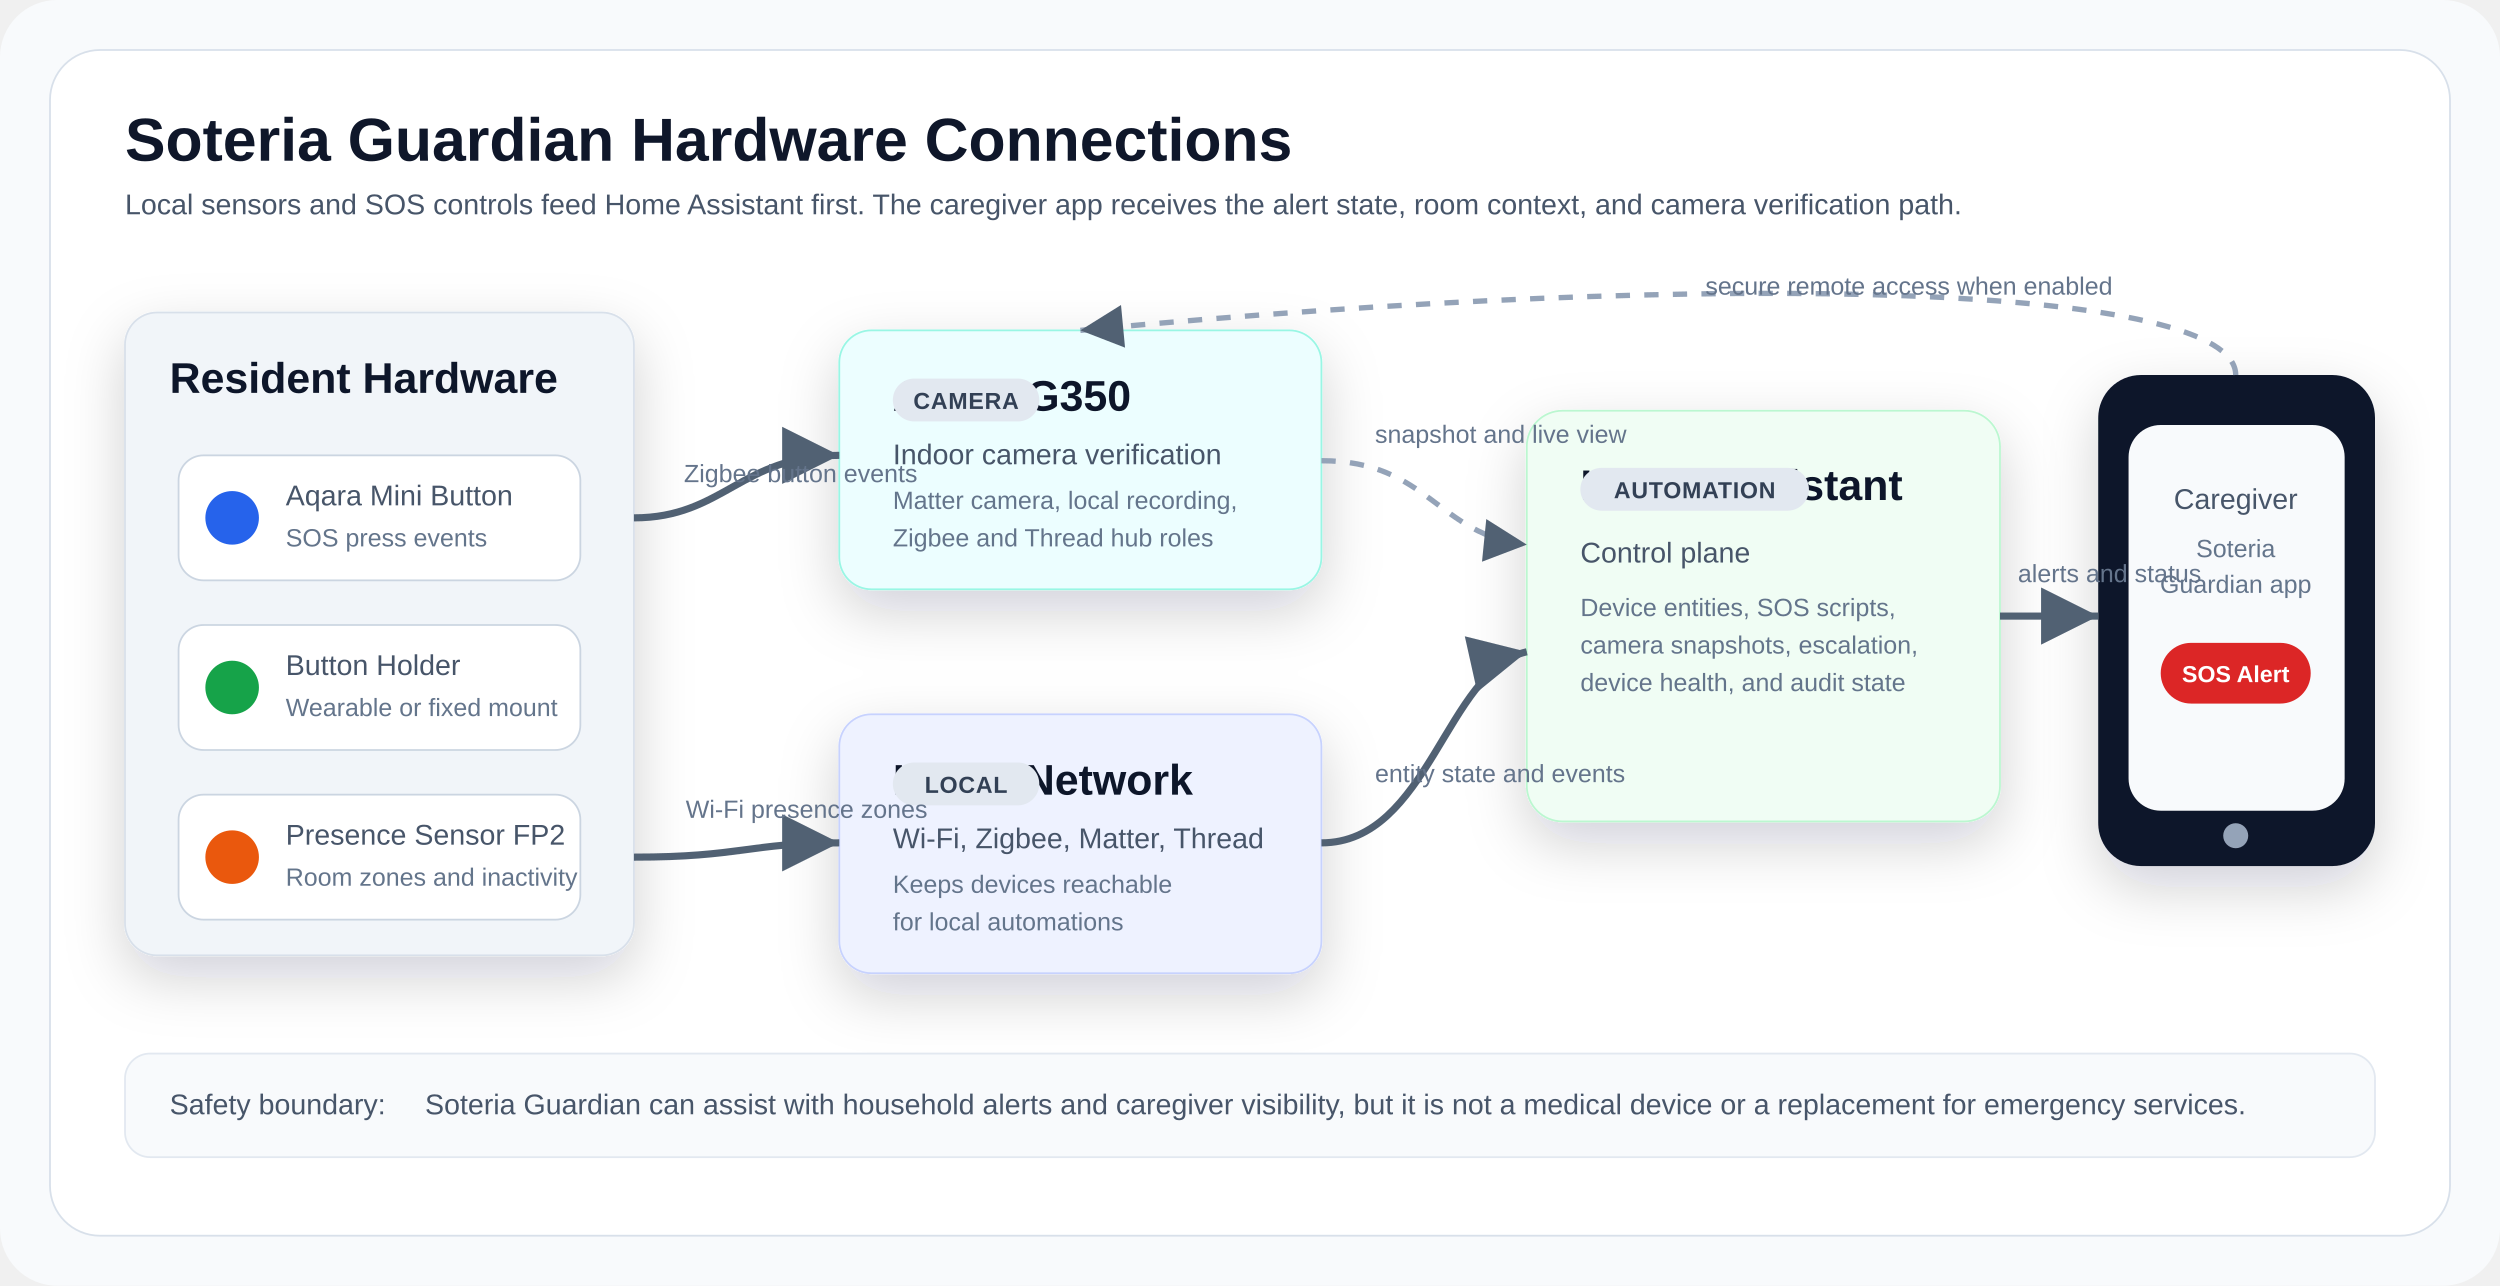
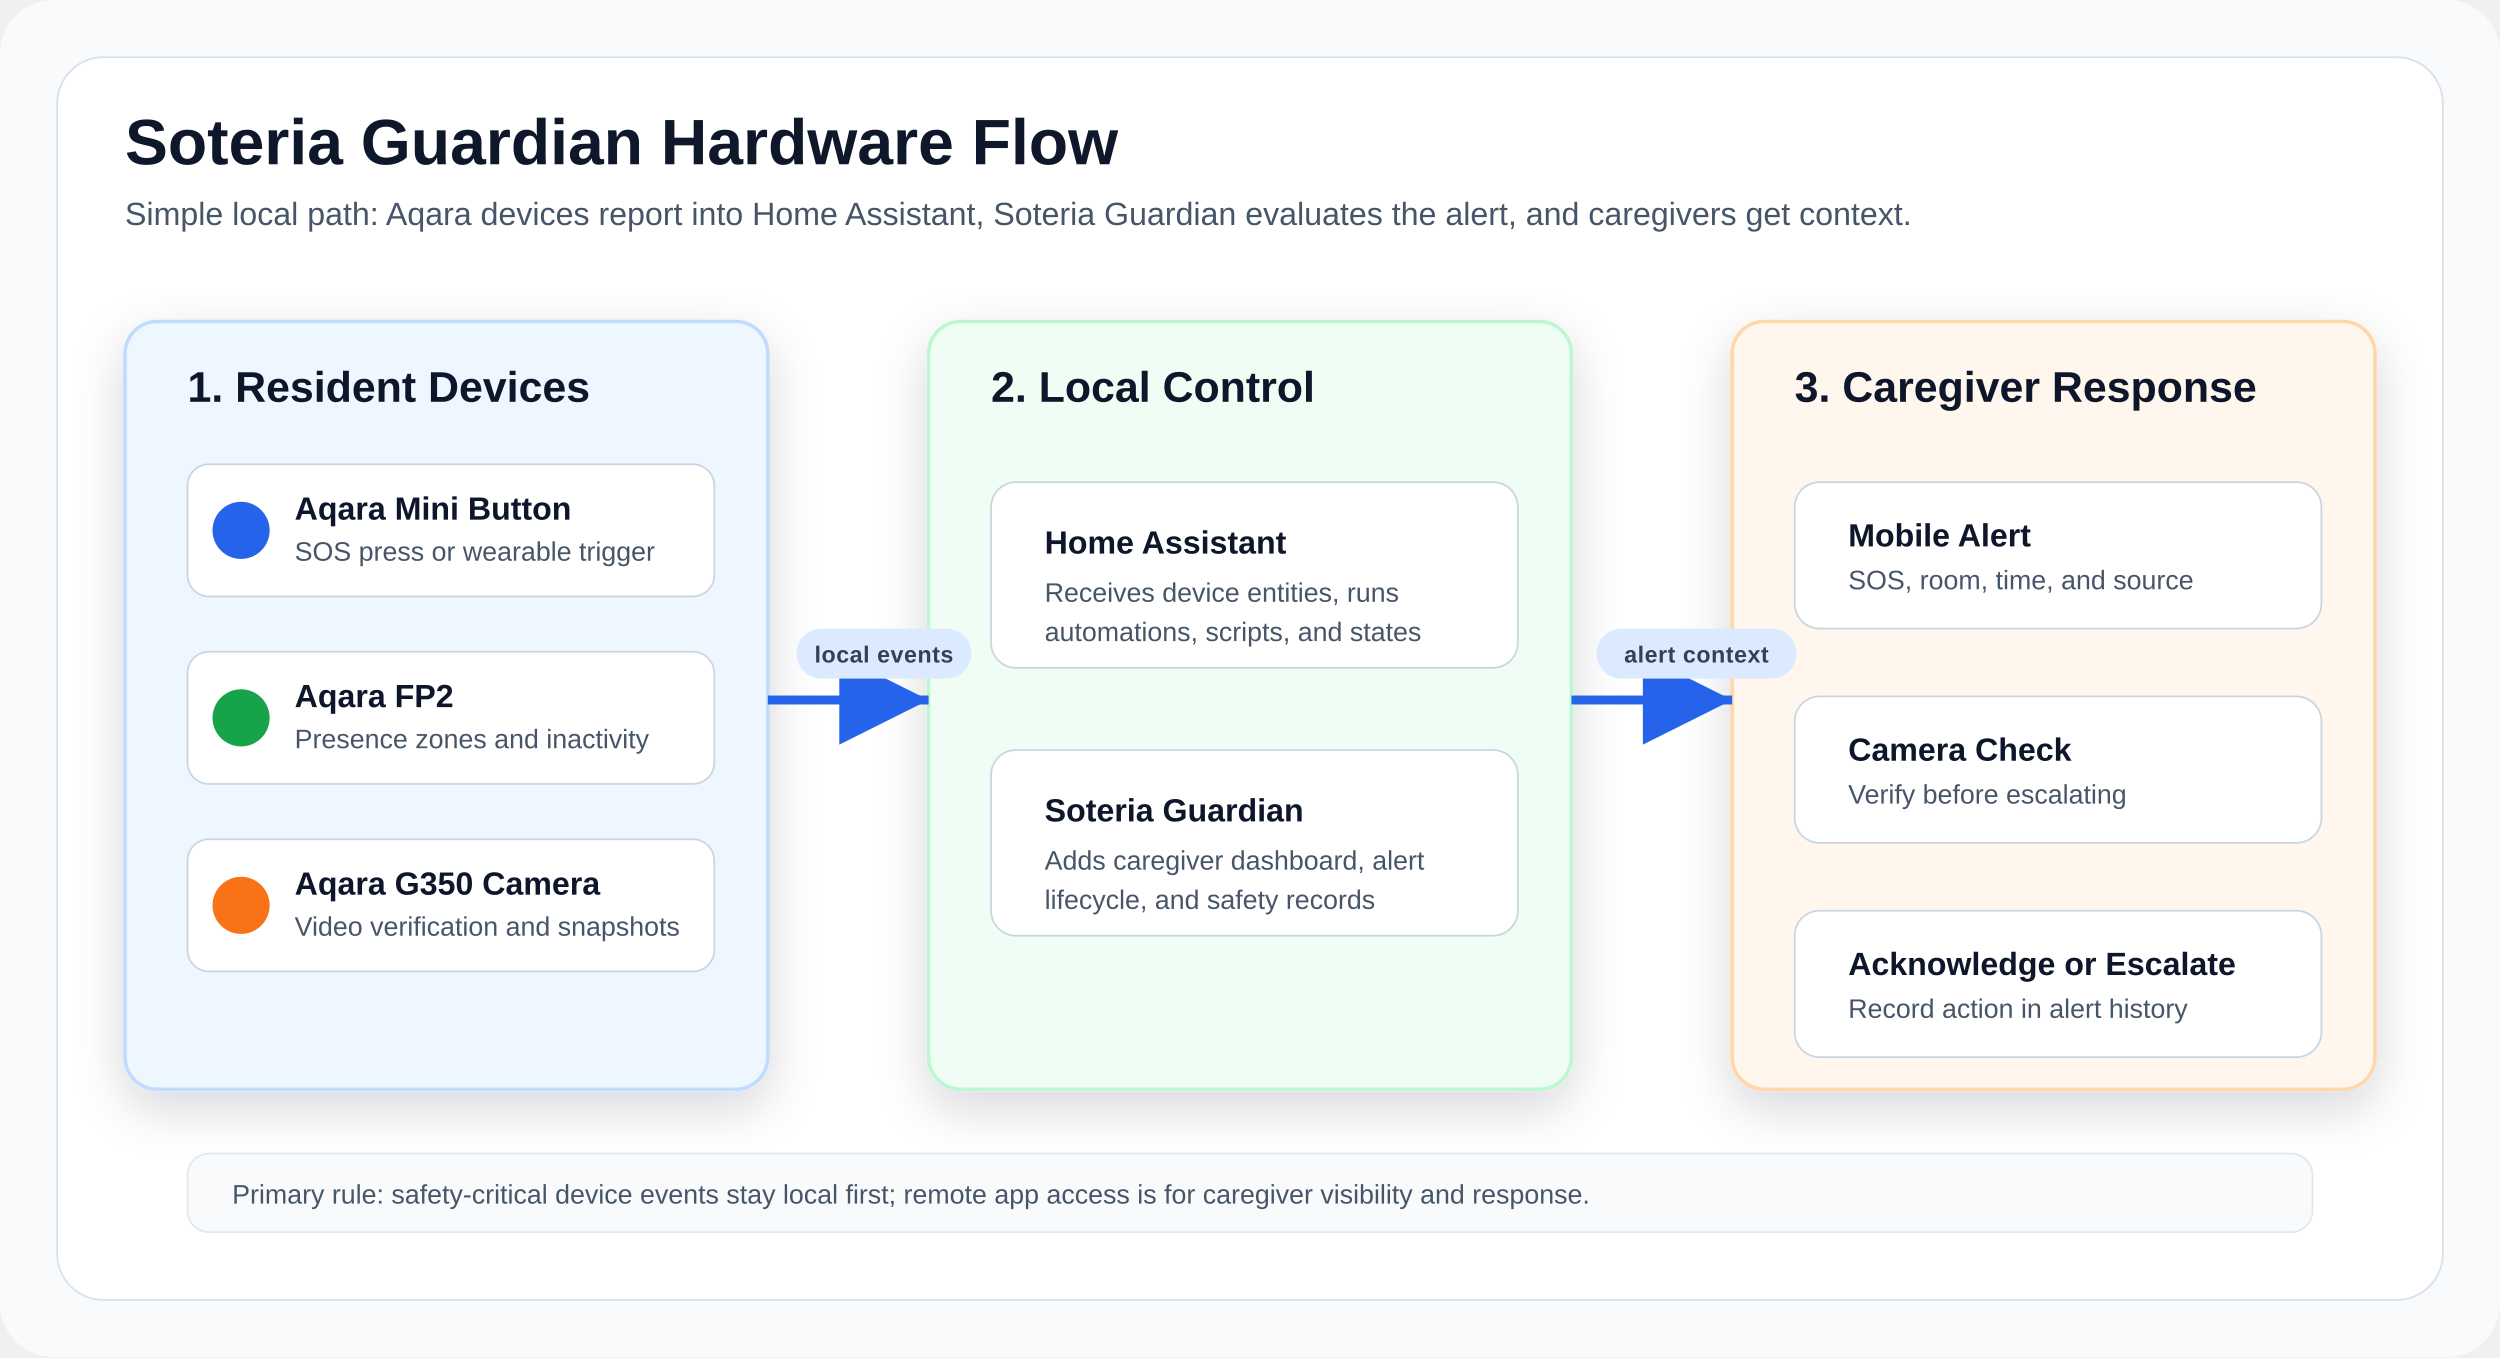
- <svg xmlns="http://www.w3.org/2000/svg" width="1400" height="720" viewBox="0 0 1400 720" role="img" aria-labelledby="title desc">
+ <svg xmlns="http://www.w3.org/2000/svg" width="1400" height="760" viewBox="0 0 1400 760" role="img" aria-labelledby="title desc">
  <defs>
-     <marker id="arrow" markerWidth="12" markerHeight="12" refX="10" refY="6" orient="auto" markerUnits="strokeWidth">
-       <path d="M2,2 L10,6 L2,10 Z" fill="#516173" />
+     <marker id="arrow" markerWidth="14" markerHeight="14" refX="12" refY="7" orient="auto" markerUnits="strokeWidth">
+       <path d="M2,2 L12,7 L2,12 Z" fill="#2563eb" />
    </marker>
-     <filter id="cardShadow" x="-20%" y="-20%" width="140%" height="140%">
-       <feDropShadow dx="0" dy="12" stdDeviation="16" flood-color="#0f172a" flood-opacity=".18" />
+     <filter id="shadow" x="-12%" y="-16%" width="124%" height="136%">
+       <feDropShadow dx="0" dy="10" stdDeviation="14" flood-color="#0f172a" flood-opacity=".16" />
    </filter>
    <style>
-       .label { fill: #0f172a; font: 700 24px Arial, sans-serif; }
-       .body { fill: #475569; font: 16px Arial, sans-serif; }
+       .title { fill: #0f172a; font: 700 36px Arial, sans-serif; }
+       .subtitle { fill: #475569; font: 18px Arial, sans-serif; }
+       .section { fill: #0f172a; font: 700 24px Arial, sans-serif; }
+       .item { fill: #0f172a; font: 700 18px Arial, sans-serif; }
+       .body { fill: #475569; font: 15px Arial, sans-serif; }
      .small { fill: #64748b; font: 14px Arial, sans-serif; }
-       .line { fill: none; stroke: #516173; stroke-width: 4; marker-end: url(#arrow); }
-       .soft-line { fill: none; stroke: #94a3b8; stroke-width: 3; stroke-dasharray: 8 8; marker-end: url(#arrow); }
-       .pill { fill: #e2e8f0; }
-       .pill-text { fill: #334155; font: 700 13px Arial, sans-serif; letter-spacing: .4px; }
+       .line { fill: none; stroke: #2563eb; stroke-width: 5; marker-end: url(#arrow); }
+       .note { fill: #334155; font: 700 13px Arial, sans-serif; letter-spacing: .3px; }
    </style>
  </defs>
-   <rect width="1400" height="720" rx="32" fill="#f8fafc" />
-   <rect x="28" y="28" width="1344" height="664" rx="28" fill="#ffffff" stroke="#d8e0ea" />
-   <text x="70" y="90" fill="#0f172a" font-family="Arial, sans-serif" font-size="34" font-weight="700">Soteria Guardian Hardware Connections</text>
-   <text x="70" y="120" class="body">Local sensors and SOS controls feed Home Assistant first. The caregiver app receives the alert state, room context, and camera verification path.</text>
-   <g filter="url(#cardShadow)">
-     <rect x="70" y="175" width="285" height="360" rx="18" fill="#f1f5f9" stroke="#d8e0ea" />
-     <text x="95" y="220" class="label">Resident Hardware</text>
-     <rect x="100" y="255" width="225" height="70" rx="14" fill="#ffffff" stroke="#cbd5e1" />
-     <circle cx="130" cy="290" r="15" fill="#2563eb" />
-     <text x="160" y="283" class="body" font-weight="700">Aqara Mini Button</text>
-     <text x="160" y="306" class="small">SOS press events</text>
-     <rect x="100" y="350" width="225" height="70" rx="14" fill="#ffffff" stroke="#cbd5e1" />
-     <circle cx="130" cy="385" r="15" fill="#16a34a" />
-     <text x="160" y="378" class="body" font-weight="700">Button Holder</text>
-     <text x="160" y="401" class="small">Wearable or fixed mount</text>
-     <rect x="100" y="445" width="225" height="70" rx="14" fill="#ffffff" stroke="#cbd5e1" />
-     <circle cx="130" cy="480" r="15" fill="#ea580c" />
-     <text x="160" y="473" class="body" font-weight="700">Presence Sensor FP2</text>
-     <text x="160" y="496" class="small">Room zones and inactivity</text>
+   <rect width="1400" height="760" rx="30" fill="#f8fafc" />
+   <rect x="32" y="32" width="1336" height="696" rx="26" fill="#ffffff" stroke="#d8e0ea" />
+   <text x="70" y="92" class="title">Soteria Guardian Hardware Flow</text>
+   <text x="70" y="126" class="subtitle">Simple local path: Aqara devices report into Home Assistant, Soteria Guardian evaluates the alert, and caregivers get context.</text>
+   <g filter="url(#shadow)">
+     <rect x="70" y="180" width="360" height="430" rx="18" fill="#eef6ff" stroke="#bfdbfe" stroke-width="2" />
+     <text x="105" y="225" class="section">1. Resident Devices</text>
+     <rect x="105" y="260" width="295" height="74" rx="12" fill="#ffffff" stroke="#cbd5e1" />
+     <circle cx="135" cy="297" r="16" fill="#2563eb" />
+     <text x="165" y="291" class="item">Aqara Mini Button</text>
+     <text x="165" y="314" class="body">SOS press or wearable trigger</text>
+     <rect x="105" y="365" width="295" height="74" rx="12" fill="#ffffff" stroke="#cbd5e1" />
+     <circle cx="135" cy="402" r="16" fill="#16a34a" />
+     <text x="165" y="396" class="item">Aqara FP2</text>
+     <text x="165" y="419" class="body">Presence zones and inactivity</text>
+     <rect x="105" y="470" width="295" height="74" rx="12" fill="#ffffff" stroke="#cbd5e1" />
+     <circle cx="135" cy="507" r="16" fill="#f97316" />
+     <text x="165" y="501" class="item">Aqara G350 Camera</text>
+     <text x="165" y="524" class="body">Video verification and snapshots</text>
  </g>
-   <g filter="url(#cardShadow)">
-     <rect x="470" y="185" width="270" height="145" rx="18" fill="#ecfeff" stroke="#99f6e4" />
-     <text x="500" y="230" class="label">Aqara G350</text>
-     <text x="500" y="260" class="body">Indoor camera verification</text>
-     <text x="500" y="285" class="small">Matter camera, local recording,</text>
-     <text x="500" y="306" class="small">Zigbee and Thread hub roles</text>
-     <rect x="500" y="212" width="82" height="24" rx="12" class="pill" />
-     <text x="541" y="229" text-anchor="middle" class="pill-text">CAMERA</text>
-     <rect x="470" y="400" width="270" height="145" rx="18" fill="#eef2ff" stroke="#c7d2fe" />
-     <text x="500" y="445" class="label">Home Network</text>
-     <text x="500" y="475" class="body">Wi-Fi, Zigbee, Matter, Thread</text>
-     <text x="500" y="500" class="small">Keeps devices reachable</text>
-     <text x="500" y="521" class="small">for local automations</text>
-     <rect x="500" y="427" width="82" height="24" rx="12" class="pill" />
-     <text x="541" y="444" text-anchor="middle" class="pill-text">LOCAL</text>
+   <g filter="url(#shadow)">
+     <rect x="520" y="180" width="360" height="430" rx="18" fill="#f0fdf4" stroke="#bbf7d0" stroke-width="2" />
+     <text x="555" y="225" class="section">2. Local Control</text>
+     <rect x="555" y="270" width="295" height="104" rx="14" fill="#ffffff" stroke="#cbd5e1" />
+     <text x="585" y="310" class="item">Home Assistant</text>
+     <text x="585" y="337" class="body">Receives device entities, runs</text>
+     <text x="585" y="359" class="body">automations, scripts, and states</text>
+     <rect x="555" y="420" width="295" height="104" rx="14" fill="#ffffff" stroke="#cbd5e1" />
+     <text x="585" y="460" class="item">Soteria Guardian</text>
+     <text x="585" y="487" class="body">Adds caregiver dashboard, alert</text>
+     <text x="585" y="509" class="body">lifecycle, and safety records</text>
  </g>
-   <g filter="url(#cardShadow)">
-     <rect x="855" y="230" width="265" height="230" rx="20" fill="#f0fdf4" stroke="#bbf7d0" />
-     <text x="885" y="280" class="label">Home Assistant</text>
-     <text x="885" y="315" class="body">Control plane</text>
-     <text x="885" y="345" class="small">Device entities, SOS scripts,</text>
-     <text x="885" y="366" class="small">camera snapshots, escalation,</text>
-     <text x="885" y="387" class="small">device health, and audit state</text>
-     <rect x="885" y="262" width="128" height="24" rx="12" class="pill" />
-     <text x="949" y="279" text-anchor="middle" class="pill-text">AUTOMATION</text>
+   <g filter="url(#shadow)">
+     <rect x="970" y="180" width="360" height="430" rx="18" fill="#fff7ed" stroke="#fed7aa" stroke-width="2" />
+     <text x="1005" y="225" class="section">3. Caregiver Response</text>
+     <rect x="1005" y="270" width="295" height="82" rx="14" fill="#ffffff" stroke="#cbd5e1" />
+     <text x="1035" y="306" class="item">Mobile Alert</text>
+     <text x="1035" y="330" class="body">SOS, room, time, and source</text>
+     <rect x="1005" y="390" width="295" height="82" rx="14" fill="#ffffff" stroke="#cbd5e1" />
+     <text x="1035" y="426" class="item">Camera Check</text>
+     <text x="1035" y="450" class="body">Verify before escalating</text>
+     <rect x="1005" y="510" width="295" height="82" rx="14" fill="#ffffff" stroke="#cbd5e1" />
+     <text x="1035" y="546" class="item">Acknowledge or Escalate</text>
+     <text x="1035" y="570" class="body">Record action in alert history</text>
  </g>
-   <g filter="url(#cardShadow)">
-     <rect x="1175" y="210" width="155" height="275" rx="24" fill="#0f172a" />
-     <rect x="1192" y="238" width="121" height="216" rx="18" fill="#f8fafc" />
-     <circle cx="1252" cy="468" r="7" fill="#94a3b8" />
-     <text x="1252" y="285" text-anchor="middle" class="body" font-weight="700">Caregiver</text>
-     <text x="1252" y="312" text-anchor="middle" class="small">Soteria</text>
-     <text x="1252" y="332" text-anchor="middle" class="small">Guardian app</text>
-     <rect x="1210" y="360" width="84" height="34" rx="17" fill="#dc2626" />
-     <text x="1252" y="382" text-anchor="middle" fill="#ffffff" font-family="Arial, sans-serif" font-size="13" font-weight="700">SOS Alert</text>
-   </g>
-   <path class="line" d="M355 290 C405 290, 415 255, 470 255" />
-   <text x="383" y="270" class="small">Zigbee button events</text>
-   <path class="line" d="M355 480 C415 480, 420 472, 470 472" />
-   <text x="384" y="458" class="small">Wi-Fi presence zones</text>
-   <path class="soft-line" d="M740 258 C800 258, 805 300, 855 305" />
-   <text x="770" y="248" class="small">snapshot and live view</text>
-   <path class="line" d="M740 472 C800 472, 810 375, 855 365" />
-   <text x="770" y="438" class="small">entity state and events</text>
-   <path class="line" d="M1120 345 C1145 345, 1148 345, 1175 345" />
-   <text x="1130" y="326" class="small">alerts and status</text>
-   <path class="soft-line" d="M1252 210 C1252 160, 975 150, 605 185" />
-   <text x="955" y="165" class="small">secure remote access when enabled</text>
-   <rect x="70" y="590" width="1260" height="58" rx="14" fill="#f8fafc" stroke="#e2e8f0" />
-   <text x="95" y="624" class="body" font-weight="700">Safety boundary:</text>
-   <text x="238" y="624" class="body">Soteria Guardian can assist with household alerts and caregiver visibility, but it is not a medical device or a replacement for emergency services.</text>
+   <path class="line" d="M430 392 C468 392, 482 392, 520 392" />
+   <rect x="446" y="352" width="98" height="28" rx="14" fill="#dbeafe" />
+   <text x="495" y="371" text-anchor="middle" class="note">local events</text>
+   <path class="line" d="M880 392 C918 392, 932 392, 970 392" />
+   <rect x="894" y="352" width="112" height="28" rx="14" fill="#dbeafe" />
+   <text x="950" y="371" text-anchor="middle" class="note">alert context</text>
+   <rect x="105" y="646" width="1190" height="44" rx="12" fill="#f8fafc" stroke="#e2e8f0" />
+   <text x="130" y="674" class="body">Primary rule: safety-critical device events stay local first; remote app access is for caregiver visibility and response.</text>
</svg>
